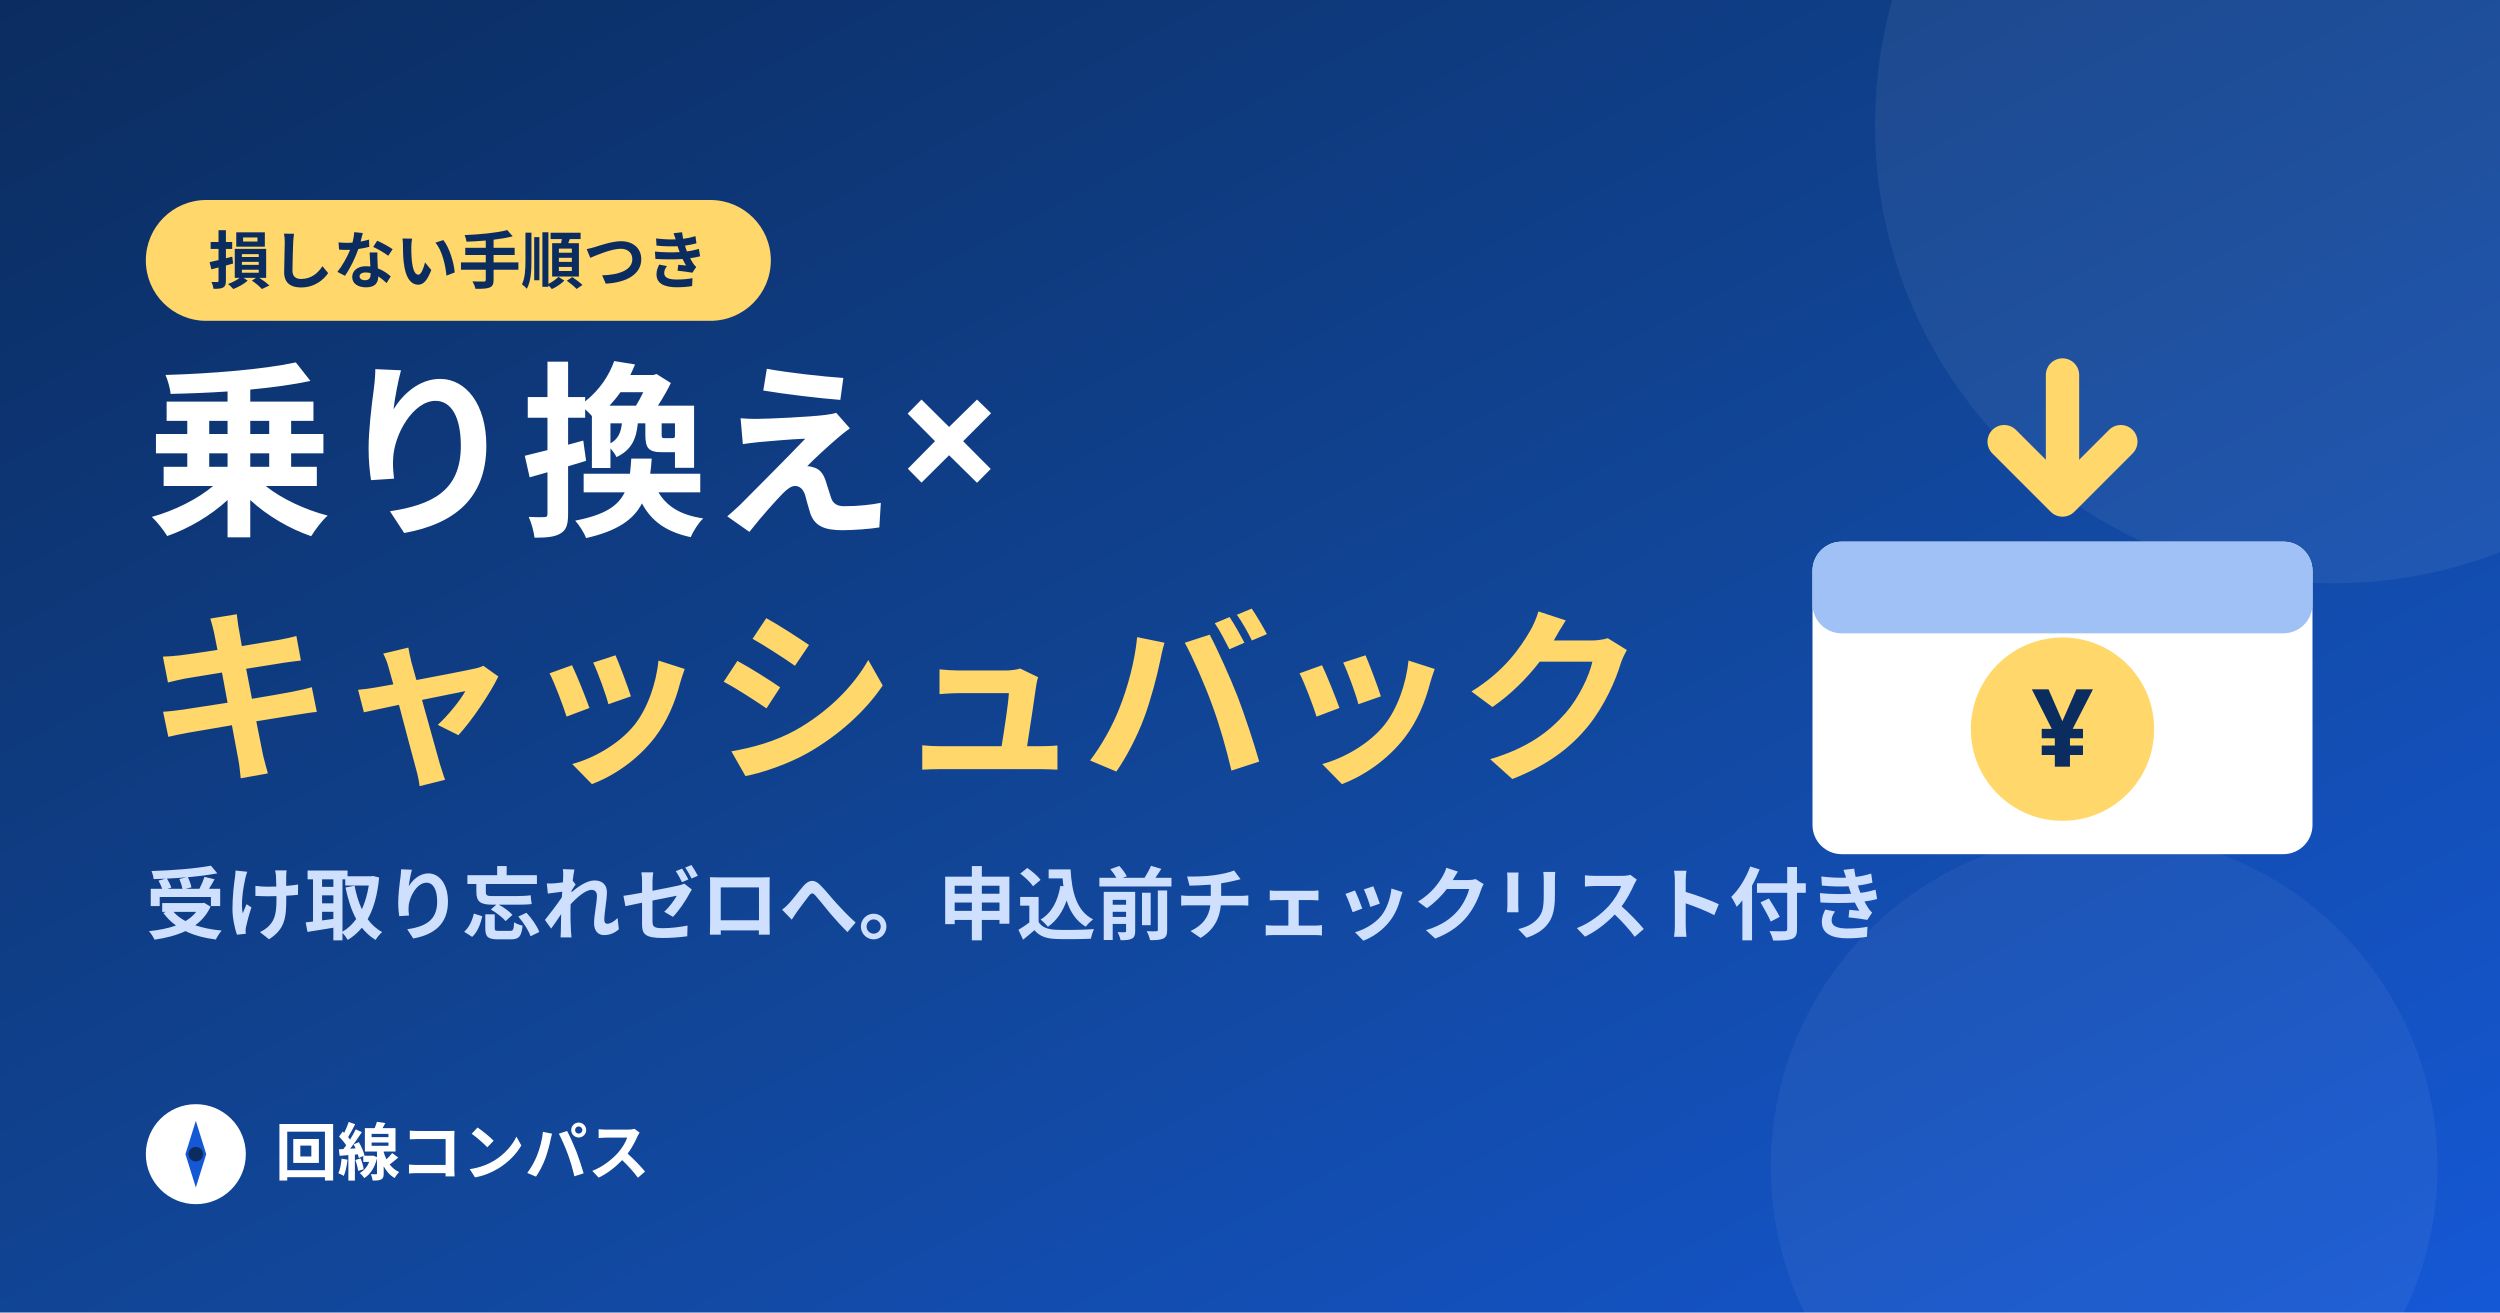
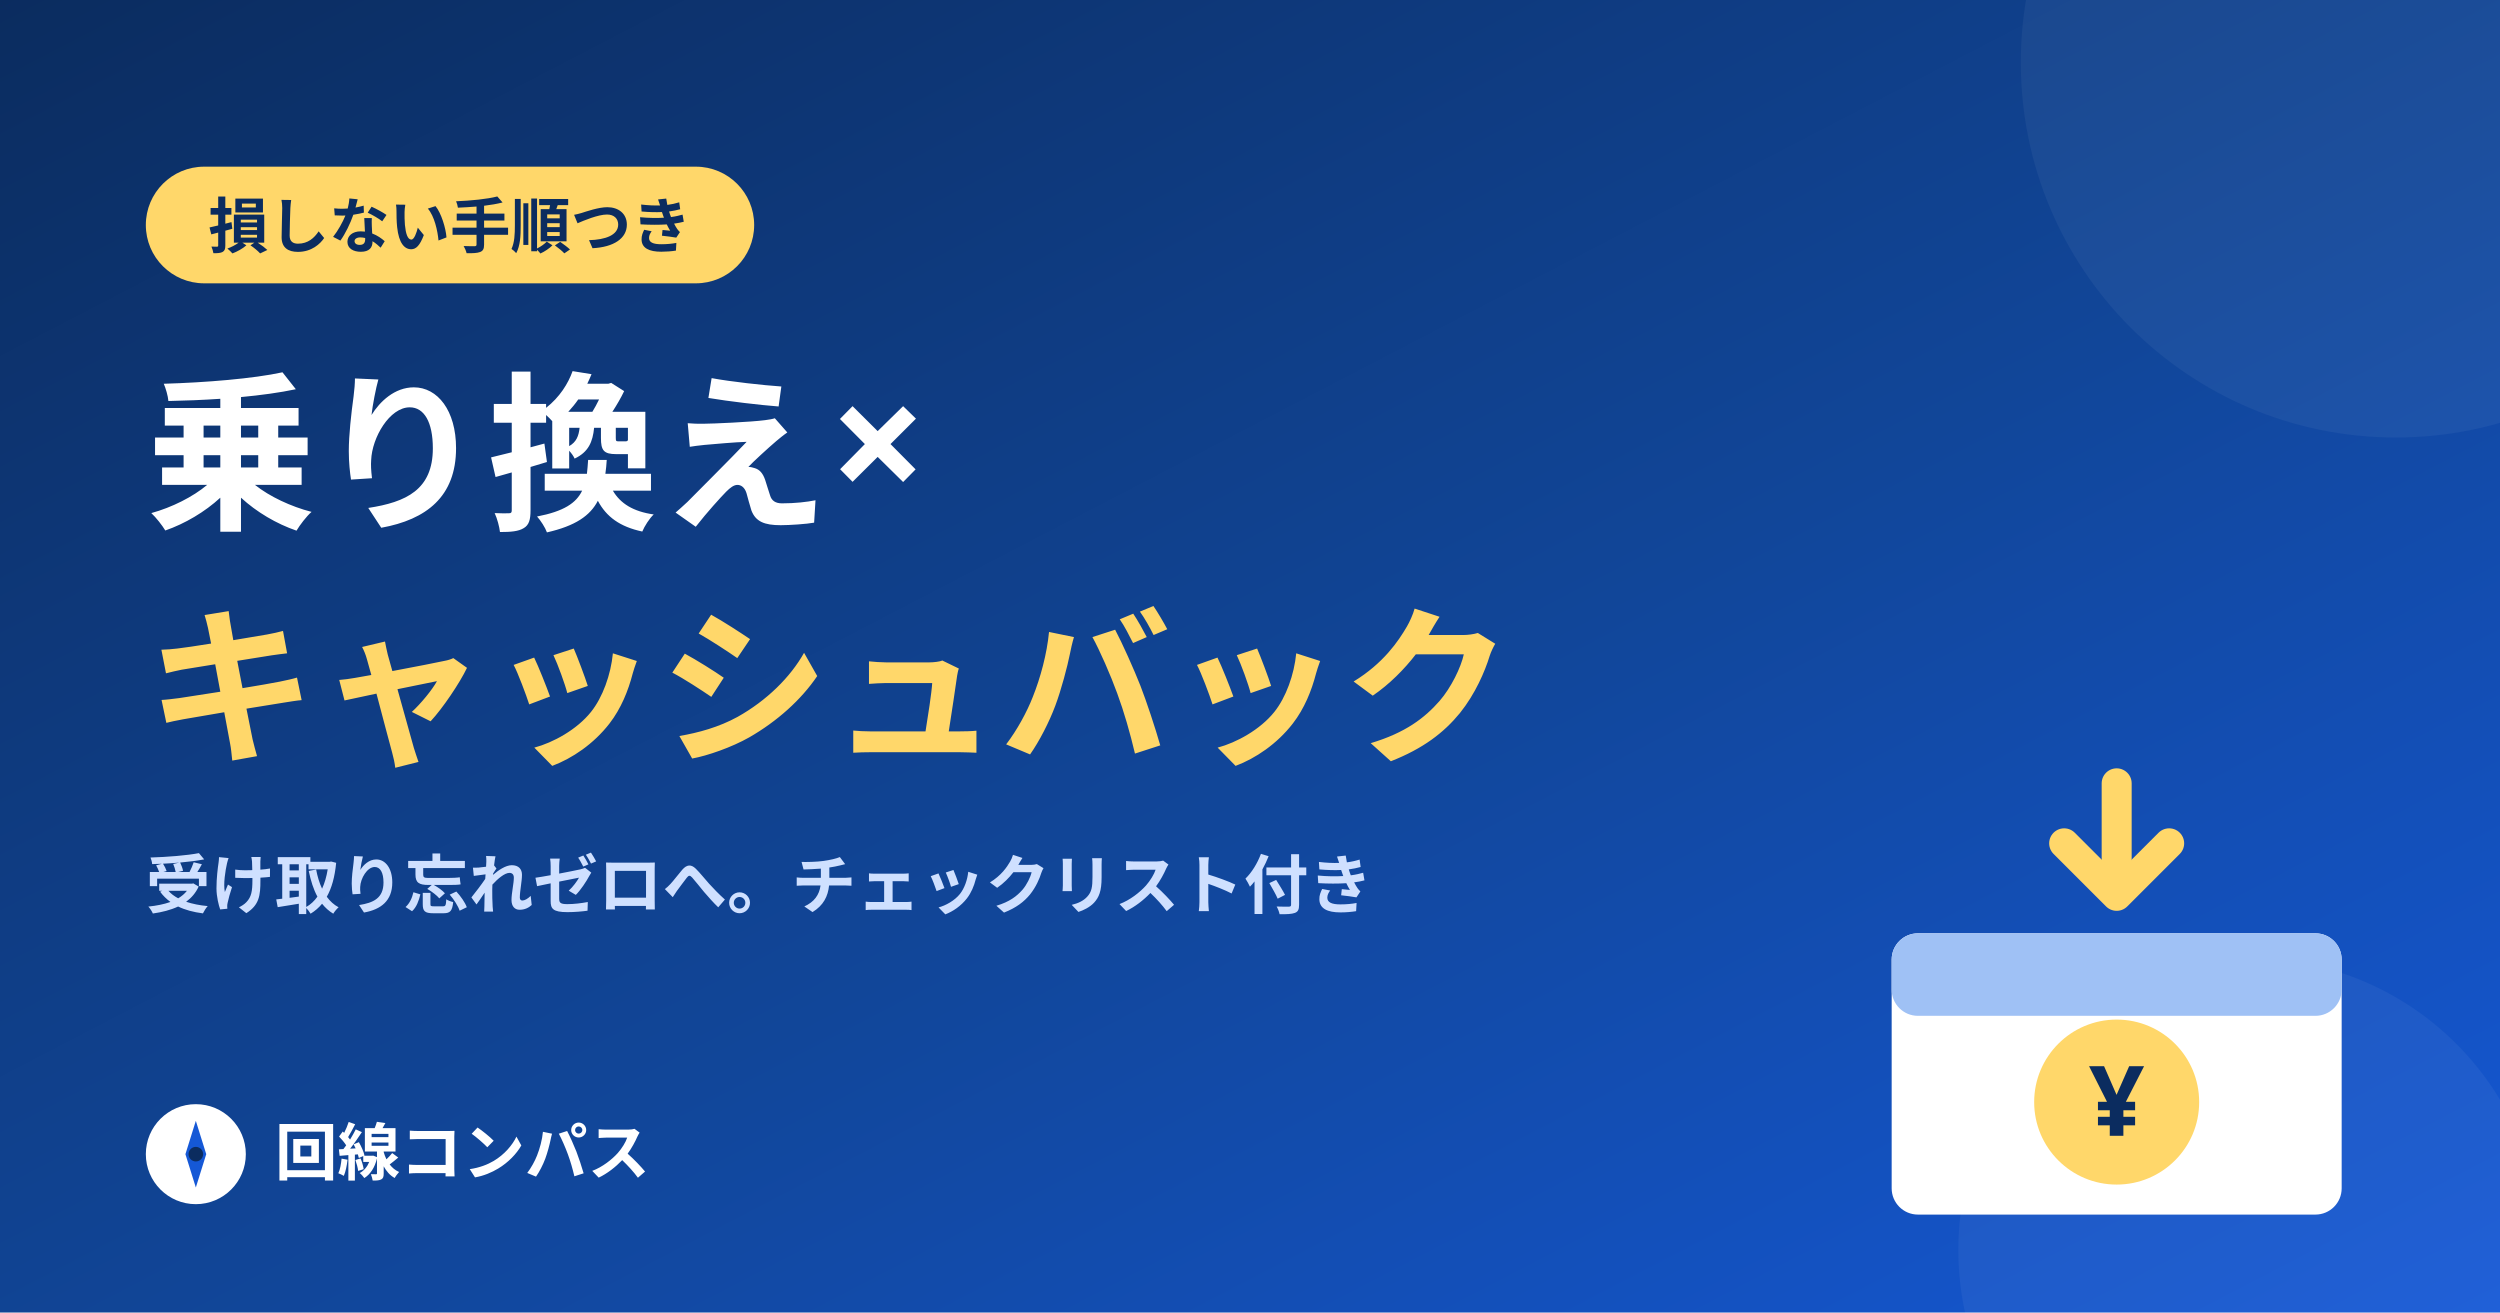
<svg xmlns="http://www.w3.org/2000/svg" viewBox="0 0 1200 630" role="img" aria-label="光回線の乗り換えとキャッシュバック完全ガイド" font-family="'Noto Sans JP','Hiragino Sans','Yu Gothic',Meiryo,sans-serif">
  <defs>
    <linearGradient id="bg" x1="0" y1="0" x2="1" y2="1">
      <stop offset="0" stop-color="#0b2c5f" />
      <stop offset=".55" stop-color="#114699" />
      <stop offset="1" stop-color="#1558d6" />
    </linearGradient>
  </defs>
  <rect width="1200" height="630" fill="url(#bg)" />
-   <circle cx="1120" cy="60" r="220" fill="#ffffff" opacity=".06" />
-   <circle cx="1010" cy="560" r="160" fill="#ffffff" opacity=".05" />
-   <g transform="translate(850,140)">
+   <circle cx="1150" cy="30" r="180" fill="#ffffff" opacity=".05" />
+   <circle cx="1080" cy="600" r="140" fill="#ffffff" opacity=".05" />
+   <g transform="translate(890, 340) scale(0.9)">
    <rect x="20" y="120" width="240" height="150" rx="14" fill="#ffffff" />
    <rect x="20" y="120" width="240" height="44" rx="14" fill="#9fc1f5" />
    <circle cx="140" cy="210" r="44" fill="#ffd76a" />
    <text x="140" y="228" text-anchor="middle" font-size="52" font-weight="800" fill="#0b2c5f">¥</text>
    <path d="M140 40 V95" stroke="#ffd76a" stroke-width="16" stroke-linecap="round" />
    <path d="M112 72 L140 100 L168 72" fill="none" stroke="#ffd76a" stroke-width="16" stroke-linecap="round" stroke-linejoin="round" />
  </g>
-   <rect x="70" y="96" width="300" height="58" rx="29" fill="#ffd76a" />
-   <text x="220" y="136" text-anchor="middle" font-size="30" font-weight="800" fill="#0b2c5f">損しない手順つき</text>
-   <text x="70" y="250" font-size="90" font-weight="800" fill="#ffffff">乗り換え×</text>
-   <text x="70" y="368" font-size="90" font-weight="800" fill="#ffd76a">キャッシュバック</text>
-   <text x="70" y="448" font-size="38" font-weight="600" fill="#cfe0ff">受け取り忘れゼロへ。申込前チェックリスト付き</text>
+   <rect x="70" y="80" width="292" height="56" rx="28" fill="#ffd76a" />
+   <text x="216" y="119" text-anchor="middle" font-size="29" font-weight="800" fill="#0b2c5f">損しない手順つき</text>
+   <text x="70" y="248" font-size="82" font-weight="800" fill="#ffffff">乗り換え×</text>
+   <text x="70" y="360" font-size="82" font-weight="800" fill="#ffd76a">キャッシュバック</text>
+   <text x="70" y="436" font-size="31" font-weight="600" fill="#cfe0ff">受け取り忘れゼロへ。チェックリスト付き</text>
  <g transform="translate(70,530)">
    <circle cx="24" cy="24" r="24" fill="#ffffff" />
    <polygon points="24,8 29,24 24,40 19,24" fill="#1558d6" />
    <circle cx="24" cy="24" r="3.5" fill="#0b2c5f" />
    <text x="62" y="34" font-size="30" font-weight="800" fill="#ffffff">回線コンパス</text>
  </g>
</svg>
